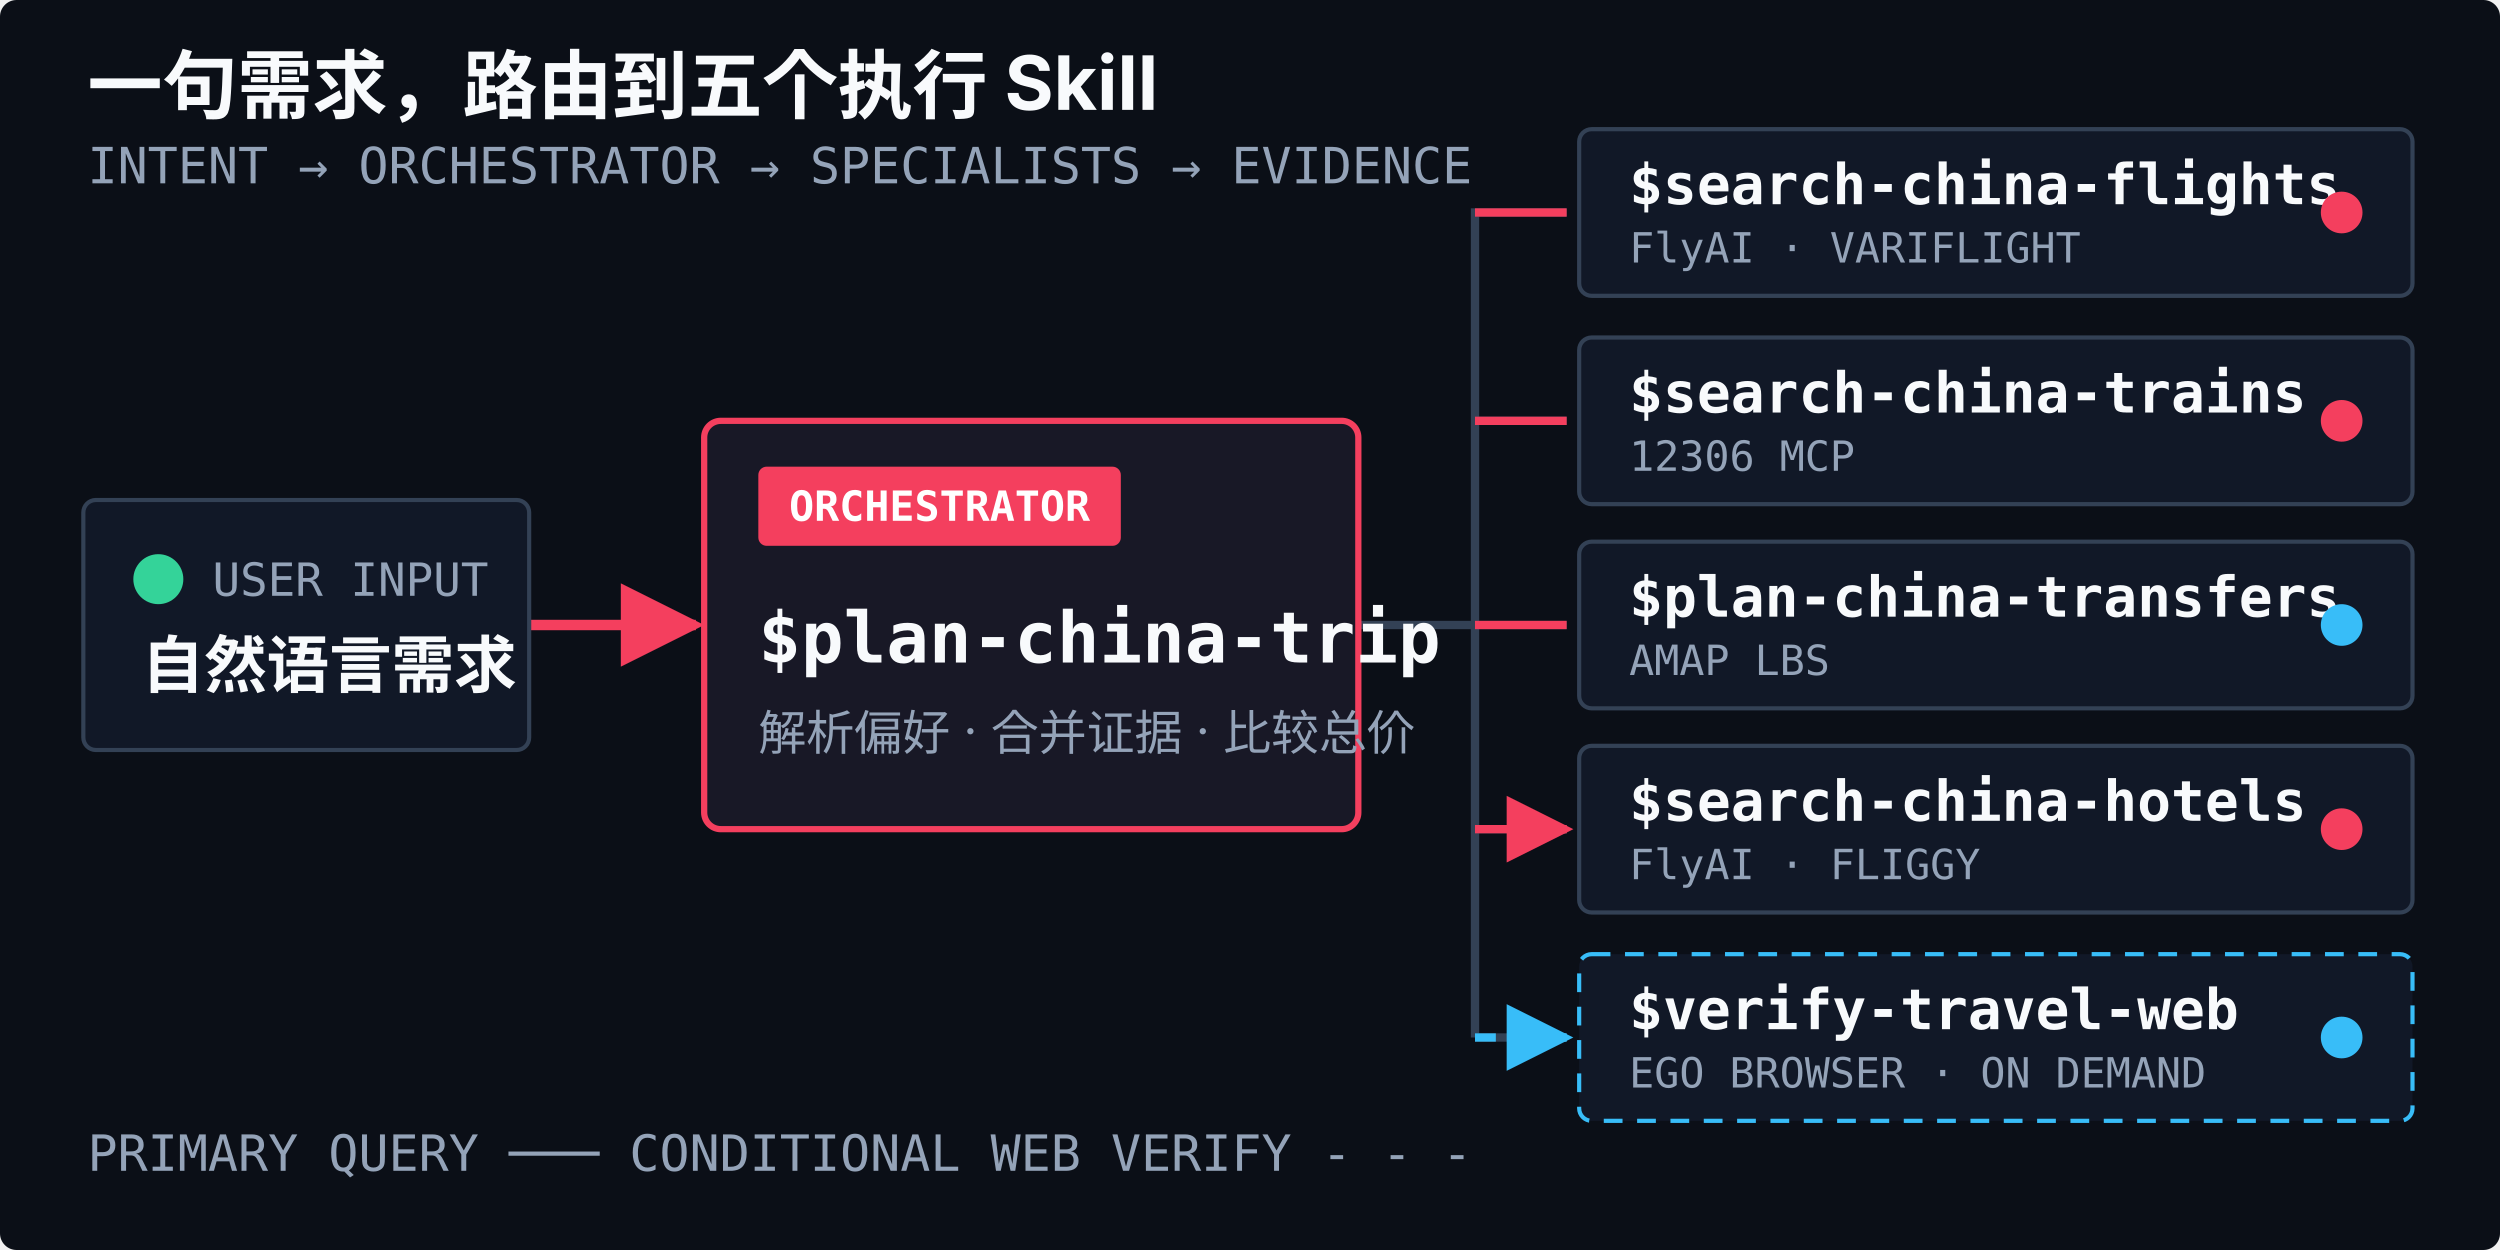
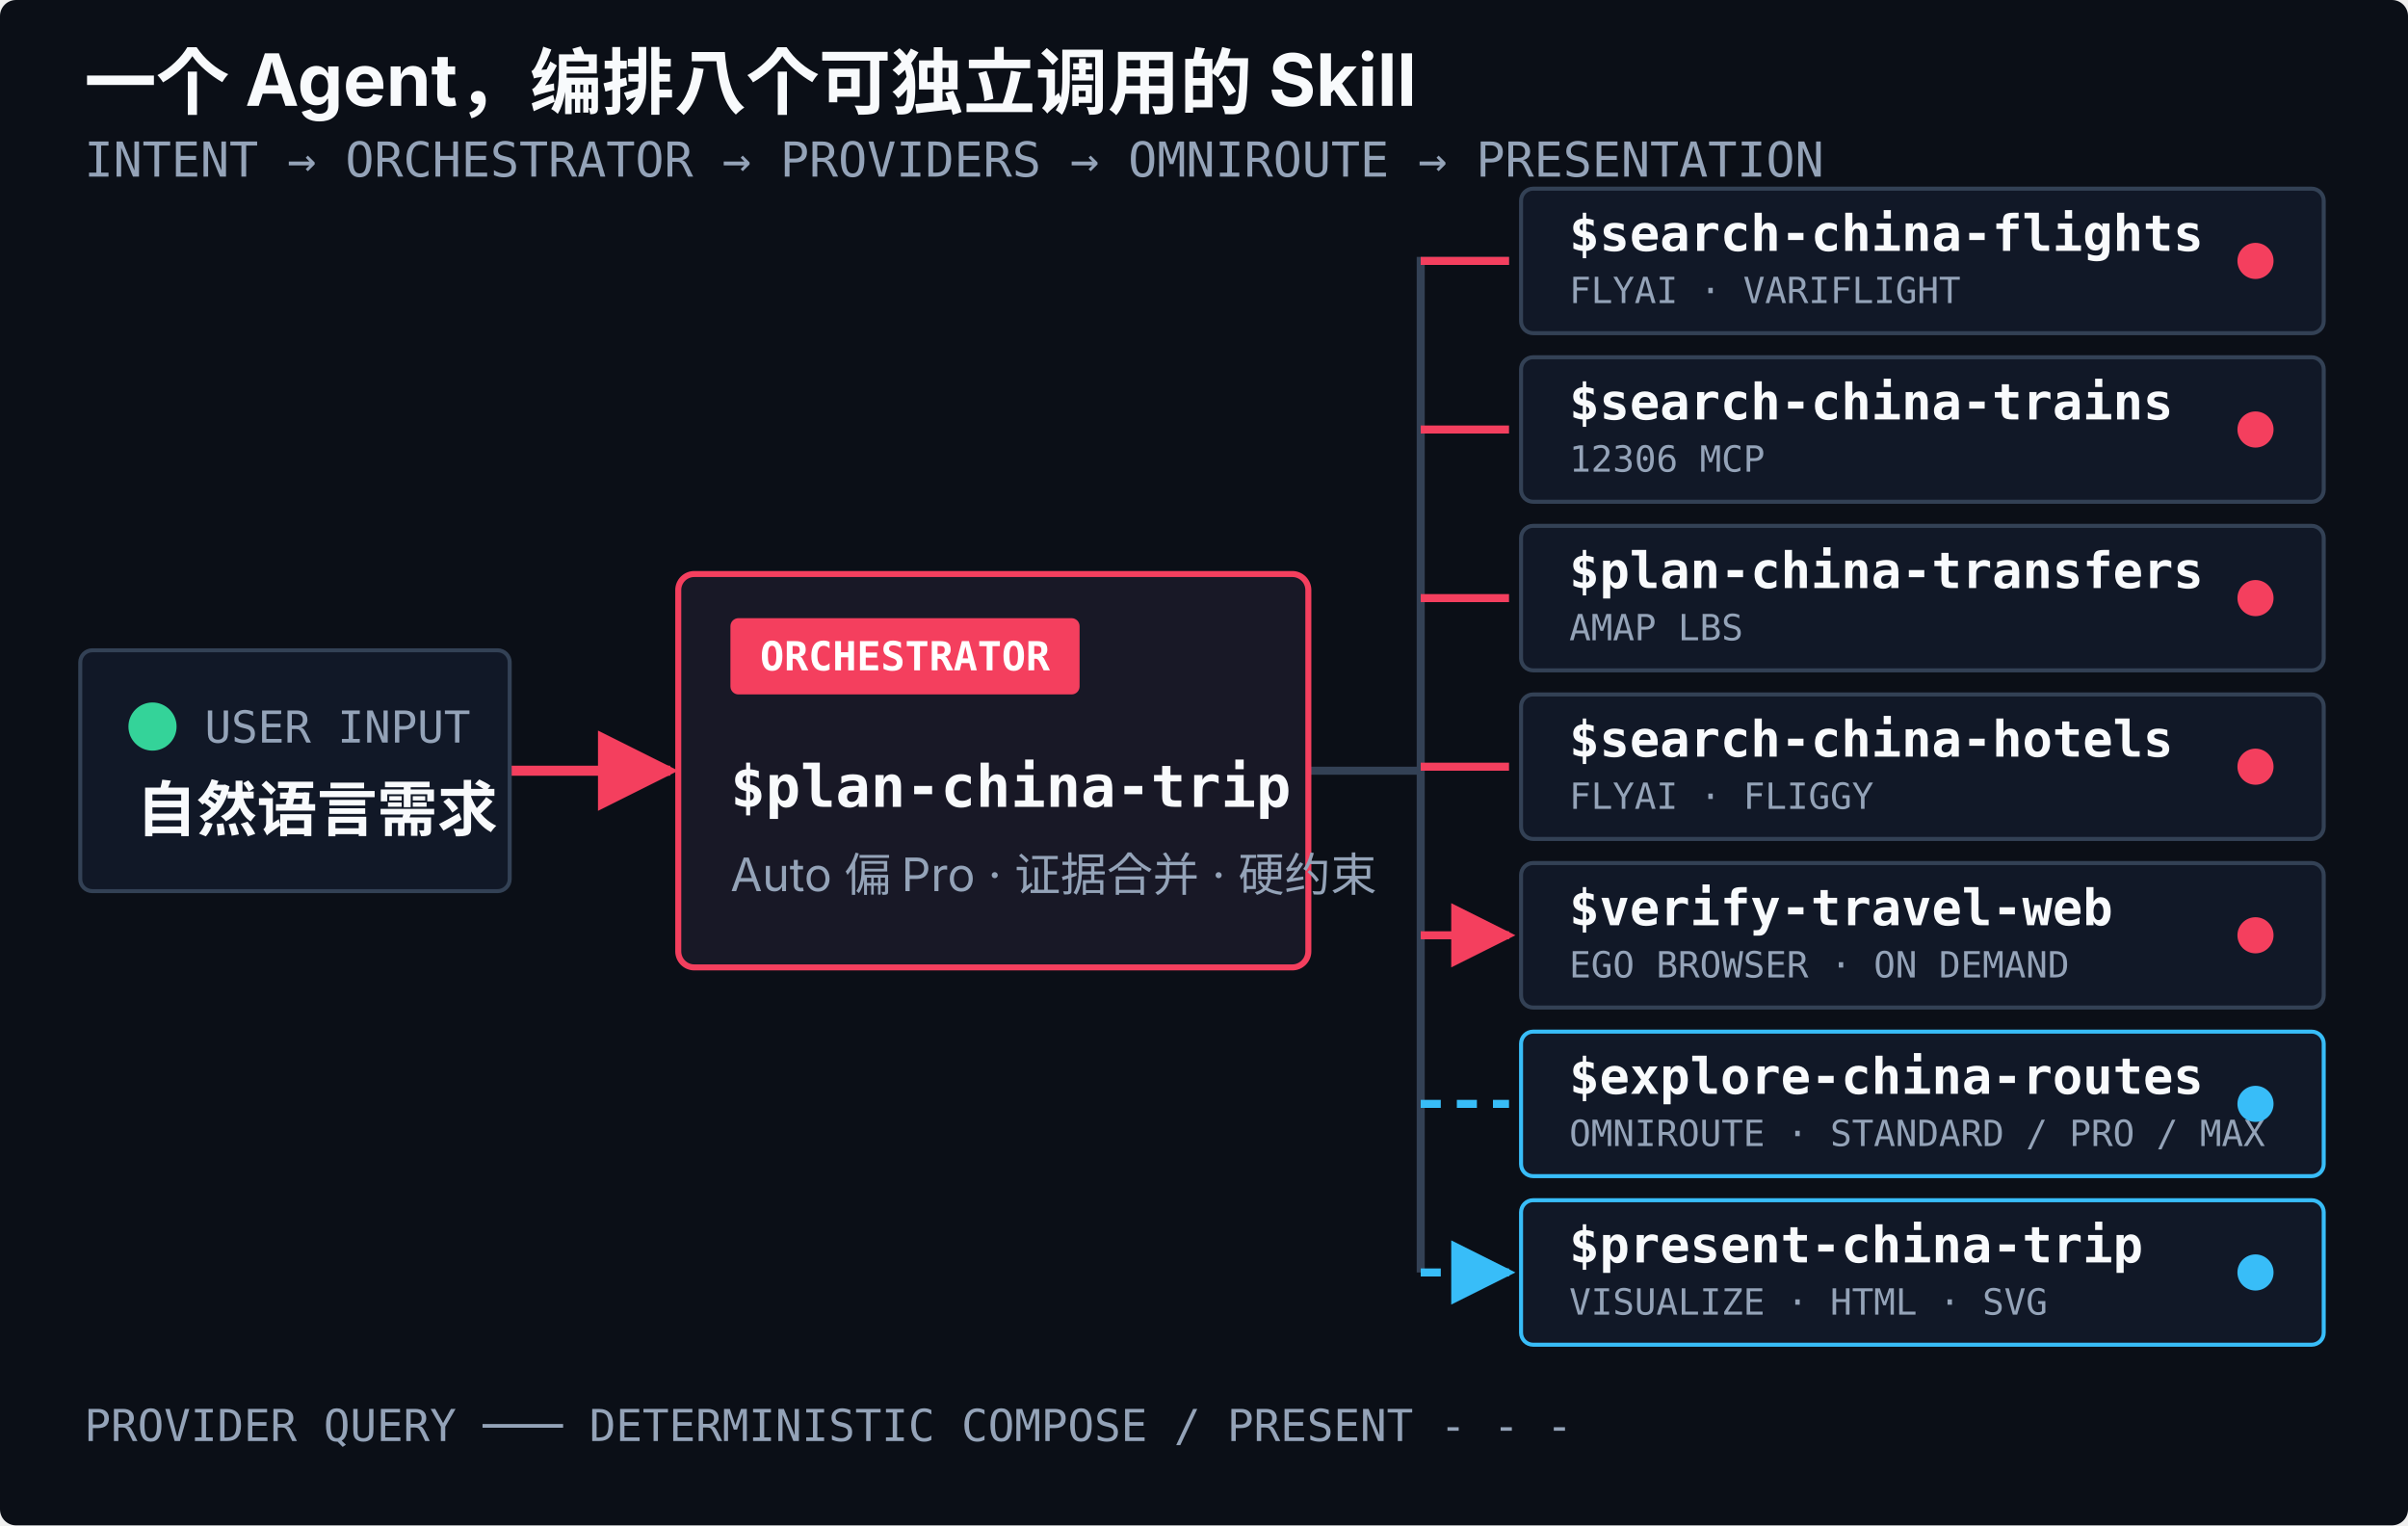
- <svg xmlns="http://www.w3.org/2000/svg" viewBox="0 0 1200 600" role="img" aria-labelledby="title desc">
+ <svg xmlns="http://www.w3.org/2000/svg" viewBox="0 0 1200 760" role="img" aria-labelledby="title desc">
  <defs>
    <marker id="arrow-red" viewBox="0 0 10 10" refX="9" refY="5" markerWidth="8" markerHeight="8" orient="auto-start-reverse">
      <path d="M0 0L10 5L0 10Z" fill="#F43F5E" />
    </marker>
    <marker id="arrow-blue" viewBox="0 0 10 10" refX="9" refY="5" markerWidth="8" markerHeight="8" orient="auto-start-reverse">
      <path d="M0 0L10 5L0 10Z" fill="#38BDF8" />
    </marker>
  </defs>
-   <rect width="1200" height="600" rx="8" fill="#0B0F17" />
-   <text x="42" y="54" fill="#F8FAFC" font-size="36" font-weight="700" font-family="-apple-system, BlinkMacSystemFont, Segoe UI, PingFang SC, sans-serif">一句需求，路由到五个执行 Skill</text>
-   <text x="42" y="88" fill="#94A3B8" font-size="24" font-weight="500" font-family="ui-monospace, SFMono-Regular, Menlo, monospace">INTENT → ORCHESTRATOR → SPECIALISTS → EVIDENCE</text>
-   <path d="M254 300H334" stroke="#F43F5E" stroke-width="5" marker-end="url(#arrow-red)" />
-   <path d="M652 300H708V102H752M708 102V498M708 202H752M708 300H752M708 398H752M708 498H752" fill="none" stroke="#334155" stroke-width="4" />
-   <path d="M708 102H752M708 202H752M708 300H752M708 398H752" stroke="#F43F5E" stroke-width="4" marker-end="url(#arrow-red)" />
-   <path d="M708 498H752" stroke="#38BDF8" stroke-width="4" stroke-dasharray="10 8" marker-end="url(#arrow-blue)" />
-   <rect x="40" y="240" width="214" height="120" rx="6" fill="#111827" stroke="#334155" stroke-width="2" />
-   <circle cx="76" cy="278" r="12" fill="#34D399" />
-   <text x="102" y="286" fill="#94A3B8" font-size="22" font-family="ui-monospace, SFMono-Regular, Menlo, monospace">USER INPUT</text>
-   <text x="68" y="330" fill="#F8FAFC" font-size="30" font-weight="700" font-family="-apple-system, BlinkMacSystemFont, Segoe UI, PingFang SC, sans-serif">自然语言需求</text>
-   <rect x="338" y="202" width="314" height="196" rx="8" fill="#181826" stroke="#F43F5E" stroke-width="3" />
-   <rect x="364" y="224" width="174" height="38" rx="4" fill="#F43F5E" />
-   <text x="451" y="250" text-anchor="middle" fill="#FFFFFF" font-size="20" font-weight="700" font-family="ui-monospace, SFMono-Regular, Menlo, monospace">ORCHESTRATOR</text>
-   <text x="364" y="318" fill="#F8FAFC" font-size="34" font-weight="700" font-family="ui-monospace, SFMono-Regular, Menlo, monospace">$plan-china-trip</text>
-   <text x="364" y="360" fill="#94A3B8" font-size="23" font-family="-apple-system, BlinkMacSystemFont, Segoe UI, PingFang SC, sans-serif">解析偏好 · 合并证据 · 比较总价</text>
+   <rect width="1200" height="760" rx="8" fill="#0B0F17" />
+   <text x="42" y="54" fill="#F8FAFC" font-size="36" font-weight="700" font-family="-apple-system, BlinkMacSystemFont, Segoe UI, PingFang SC, sans-serif">一个 Agent，编排八个可独立调用的 Skill</text>
+   <text x="42" y="88" fill="#94A3B8" font-size="24" font-weight="500" font-family="ui-monospace, SFMono-Regular, Menlo, monospace">INTENT → ORCHESTRATOR → PROVIDERS → OMNIROUTE → PRESENTATION</text>
+   <path d="M254 384H334" stroke="#F43F5E" stroke-width="5" marker-end="url(#arrow-red)" />
+   <path d="M652 384H708V130H752M708 130V634" fill="none" stroke="#334155" stroke-width="4" />
+   <path d="M708 130H752M708 214H752M708 298H752M708 382H752M708 466H752" stroke="#F43F5E" stroke-width="4" marker-end="url(#arrow-red)" />
+   <path d="M708 550H752M708 634H752" stroke="#38BDF8" stroke-width="4" stroke-dasharray="10 8" marker-end="url(#arrow-blue)" />
+   <rect x="40" y="324" width="214" height="120" rx="6" fill="#111827" stroke="#334155" stroke-width="2" />
+   <circle cx="76" cy="362" r="12" fill="#34D399" />
+   <text x="102" y="370" fill="#94A3B8" font-size="22" font-family="ui-monospace, SFMono-Regular, Menlo, monospace">USER INPUT</text>
+   <text x="68" y="414" fill="#F8FAFC" font-size="30" font-weight="700" font-family="-apple-system, BlinkMacSystemFont, Segoe UI, PingFang SC, sans-serif">自然语言需求</text>
+   <rect x="338" y="286" width="314" height="196" rx="8" fill="#181826" stroke="#F43F5E" stroke-width="3" />
+   <rect x="364" y="308" width="174" height="38" rx="4" fill="#F43F5E" />
+   <text x="451" y="334" text-anchor="middle" fill="#FFFFFF" font-size="20" font-weight="700" font-family="ui-monospace, SFMono-Regular, Menlo, monospace">ORCHESTRATOR</text>
+   <text x="364" y="402" fill="#F8FAFC" font-size="29" font-weight="700" font-family="ui-monospace, SFMono-Regular, Menlo, monospace">$plan-china-trip</text>
+   <text x="364" y="444" fill="#94A3B8" font-size="23" font-family="-apple-system, BlinkMacSystemFont, Segoe UI, PingFang SC, sans-serif">Auto 偏 Pro · 证据合并 · 硬约束</text>
  <g font-family="ui-monospace, SFMono-Regular, Menlo, monospace">
-     <rect x="758" y="62" width="400" height="80" rx="6" fill="#111827" stroke="#334155" stroke-width="2" />
-     <text x="782" y="98" fill="#F8FAFC" font-size="27" font-weight="700">$search-china-flights</text>
-     <text x="782" y="126" fill="#94A3B8" font-size="20">FlyAI · VARIFLIGHT</text>
-     <circle cx="1124" cy="102" r="10" fill="#F43F5E" />
-     <rect x="758" y="162" width="400" height="80" rx="6" fill="#111827" stroke="#334155" stroke-width="2" />
-     <text x="782" y="198" fill="#F8FAFC" font-size="27" font-weight="700">$search-china-trains</text>
-     <text x="782" y="226" fill="#94A3B8" font-size="20">12306 MCP</text>
-     <circle cx="1124" cy="202" r="10" fill="#F43F5E" />
-     <rect x="758" y="260" width="400" height="80" rx="6" fill="#111827" stroke="#334155" stroke-width="2" />
-     <text x="782" y="296" fill="#F8FAFC" font-size="27" font-weight="700">$plan-china-transfers</text>
-     <text x="782" y="324" fill="#94A3B8" font-size="20">AMAP LBS</text>
-     <circle cx="1124" cy="300" r="10" fill="#38BDF8" />
-     <rect x="758" y="358" width="400" height="80" rx="6" fill="#111827" stroke="#334155" stroke-width="2" />
-     <text x="782" y="394" fill="#F8FAFC" font-size="27" font-weight="700">$search-china-hotels</text>
-     <text x="782" y="422" fill="#94A3B8" font-size="20">FlyAI · FLIGGY</text>
-     <circle cx="1124" cy="398" r="10" fill="#F43F5E" />
-     <rect x="758" y="458" width="400" height="80" rx="6" fill="#111827" stroke="#38BDF8" stroke-width="2" stroke-dasharray="9 7" />
-     <text x="782" y="494" fill="#F8FAFC" font-size="27" font-weight="700">$verify-travel-web</text>
-     <text x="782" y="522" fill="#94A3B8" font-size="20">EGO BROWSER · ON DEMAND</text>
-     <circle cx="1124" cy="498" r="10" fill="#38BDF8" />
+     <rect x="758" y="94" width="400" height="72" rx="6" fill="#111827" stroke="#334155" stroke-width="2" />
+     <text x="782" y="125" fill="#F8FAFC" font-size="25" font-weight="700">$search-china-flights</text>
+     <text x="782" y="151" fill="#94A3B8" font-size="18">FLYAI · VARIFLIGHT</text>
+     <circle cx="1124" cy="130" r="9" fill="#F43F5E" />
+     <rect x="758" y="178" width="400" height="72" rx="6" fill="#111827" stroke="#334155" stroke-width="2" />
+     <text x="782" y="209" fill="#F8FAFC" font-size="25" font-weight="700">$search-china-trains</text>
+     <text x="782" y="235" fill="#94A3B8" font-size="18">12306 MCP</text>
+     <circle cx="1124" cy="214" r="9" fill="#F43F5E" />
+     <rect x="758" y="262" width="400" height="72" rx="6" fill="#111827" stroke="#334155" stroke-width="2" />
+     <text x="782" y="293" fill="#F8FAFC" font-size="25" font-weight="700">$plan-china-transfers</text>
+     <text x="782" y="319" fill="#94A3B8" font-size="18">AMAP LBS</text>
+     <circle cx="1124" cy="298" r="9" fill="#F43F5E" />
+     <rect x="758" y="346" width="400" height="72" rx="6" fill="#111827" stroke="#334155" stroke-width="2" />
+     <text x="782" y="377" fill="#F8FAFC" font-size="25" font-weight="700">$search-china-hotels</text>
+     <text x="782" y="403" fill="#94A3B8" font-size="18">FLYAI · FLIGGY</text>
+     <circle cx="1124" cy="382" r="9" fill="#F43F5E" />
+     <rect x="758" y="430" width="400" height="72" rx="6" fill="#111827" stroke="#334155" stroke-width="2" />
+     <text x="782" y="461" fill="#F8FAFC" font-size="25" font-weight="700">$verify-travel-web</text>
+     <text x="782" y="487" fill="#94A3B8" font-size="18">EGO BROWSER · ON DEMAND</text>
+     <circle cx="1124" cy="466" r="9" fill="#F43F5E" />
+     <rect x="758" y="514" width="400" height="72" rx="6" fill="#111827" stroke="#38BDF8" stroke-width="2" />
+     <text x="782" y="545" fill="#F8FAFC" font-size="25" font-weight="700">$explore-china-routes</text>
+     <text x="782" y="571" fill="#94A3B8" font-size="18">OMNIROUTE · STANDARD / PRO / MAX</text>
+     <circle cx="1124" cy="550" r="9" fill="#38BDF8" />
+     <rect x="758" y="598" width="400" height="72" rx="6" fill="#111827" stroke="#38BDF8" stroke-width="2" />
+     <text x="782" y="629" fill="#F8FAFC" font-size="25" font-weight="700">$present-china-trip</text>
+     <text x="782" y="655" fill="#94A3B8" font-size="18">VISUALIZE · HTML · SVG</text>
+     <circle cx="1124" cy="634" r="9" fill="#38BDF8" />
  </g>
-   <text x="42" y="562" fill="#94A3B8" font-size="24" font-weight="500" font-family="ui-monospace, SFMono-Regular, Menlo, monospace">PRIMARY QUERY ───  CONDITIONAL WEB VERIFY - - -</text>
+   <text x="42" y="718" fill="#94A3B8" font-size="22" font-weight="500" font-family="ui-monospace, SFMono-Regular, Menlo, monospace">PROVIDER QUERY ───  DETERMINISTIC COMPOSE / PRESENT - - -</text>
</svg>
